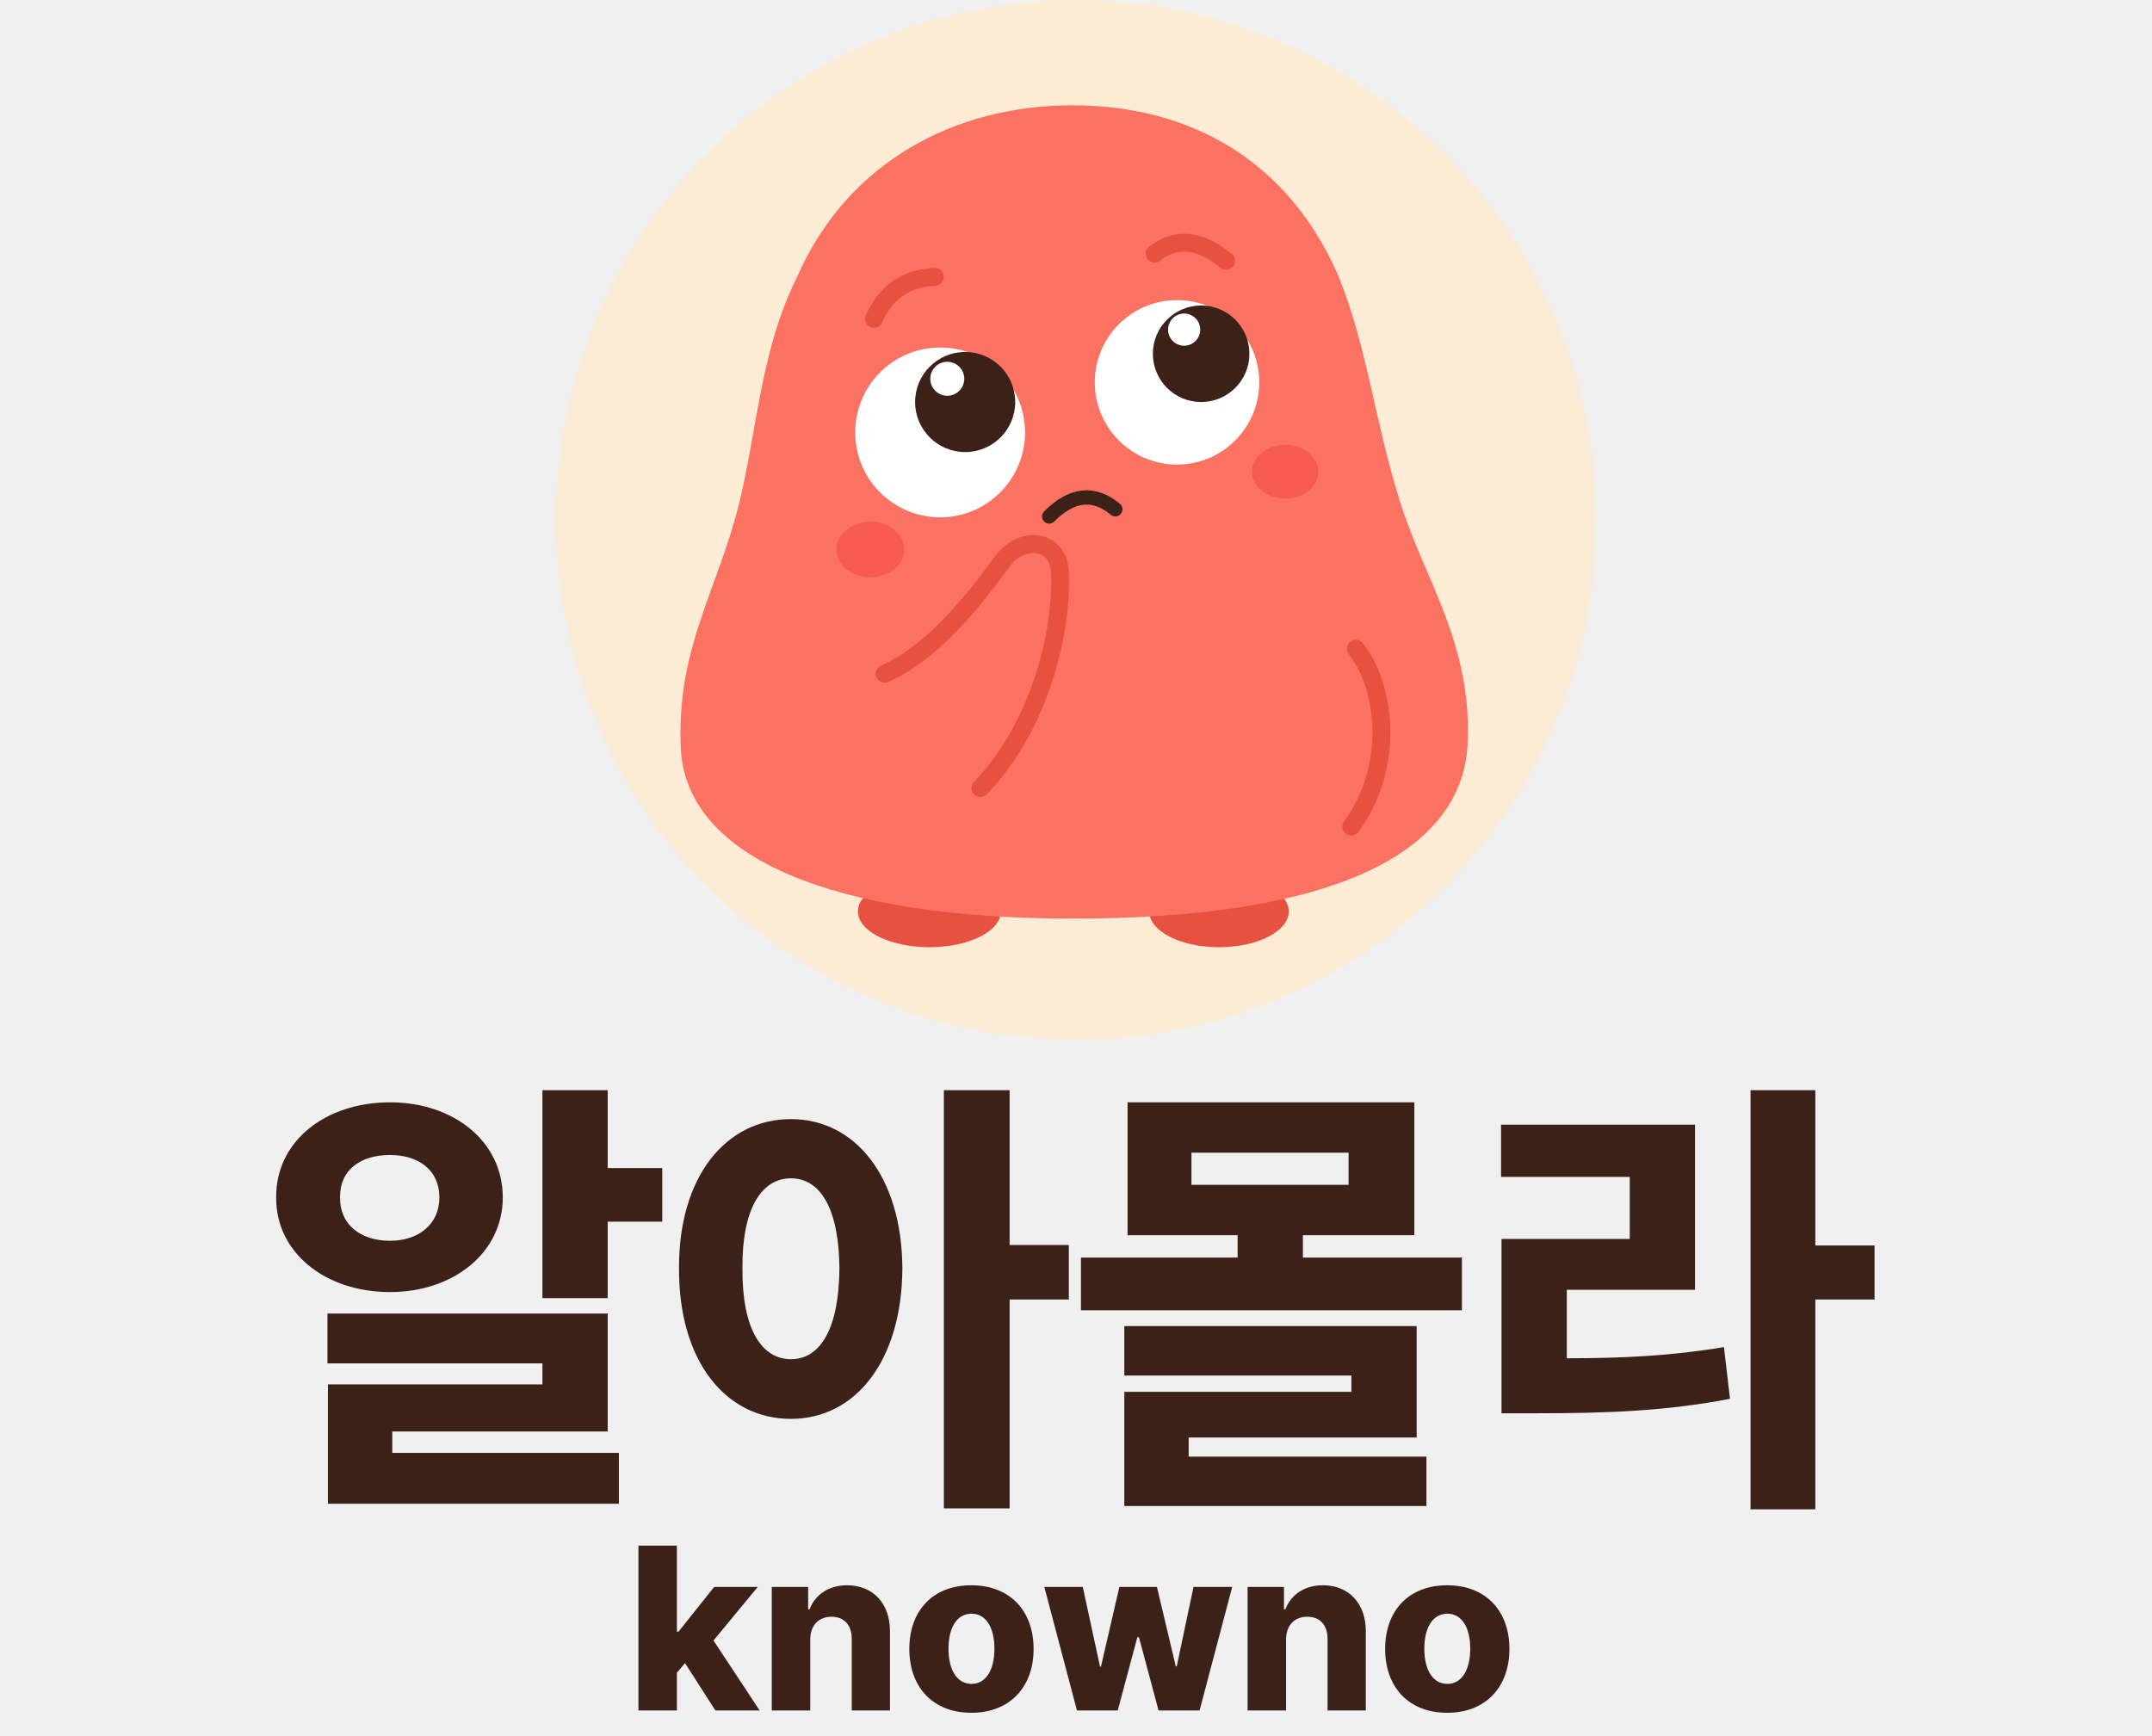
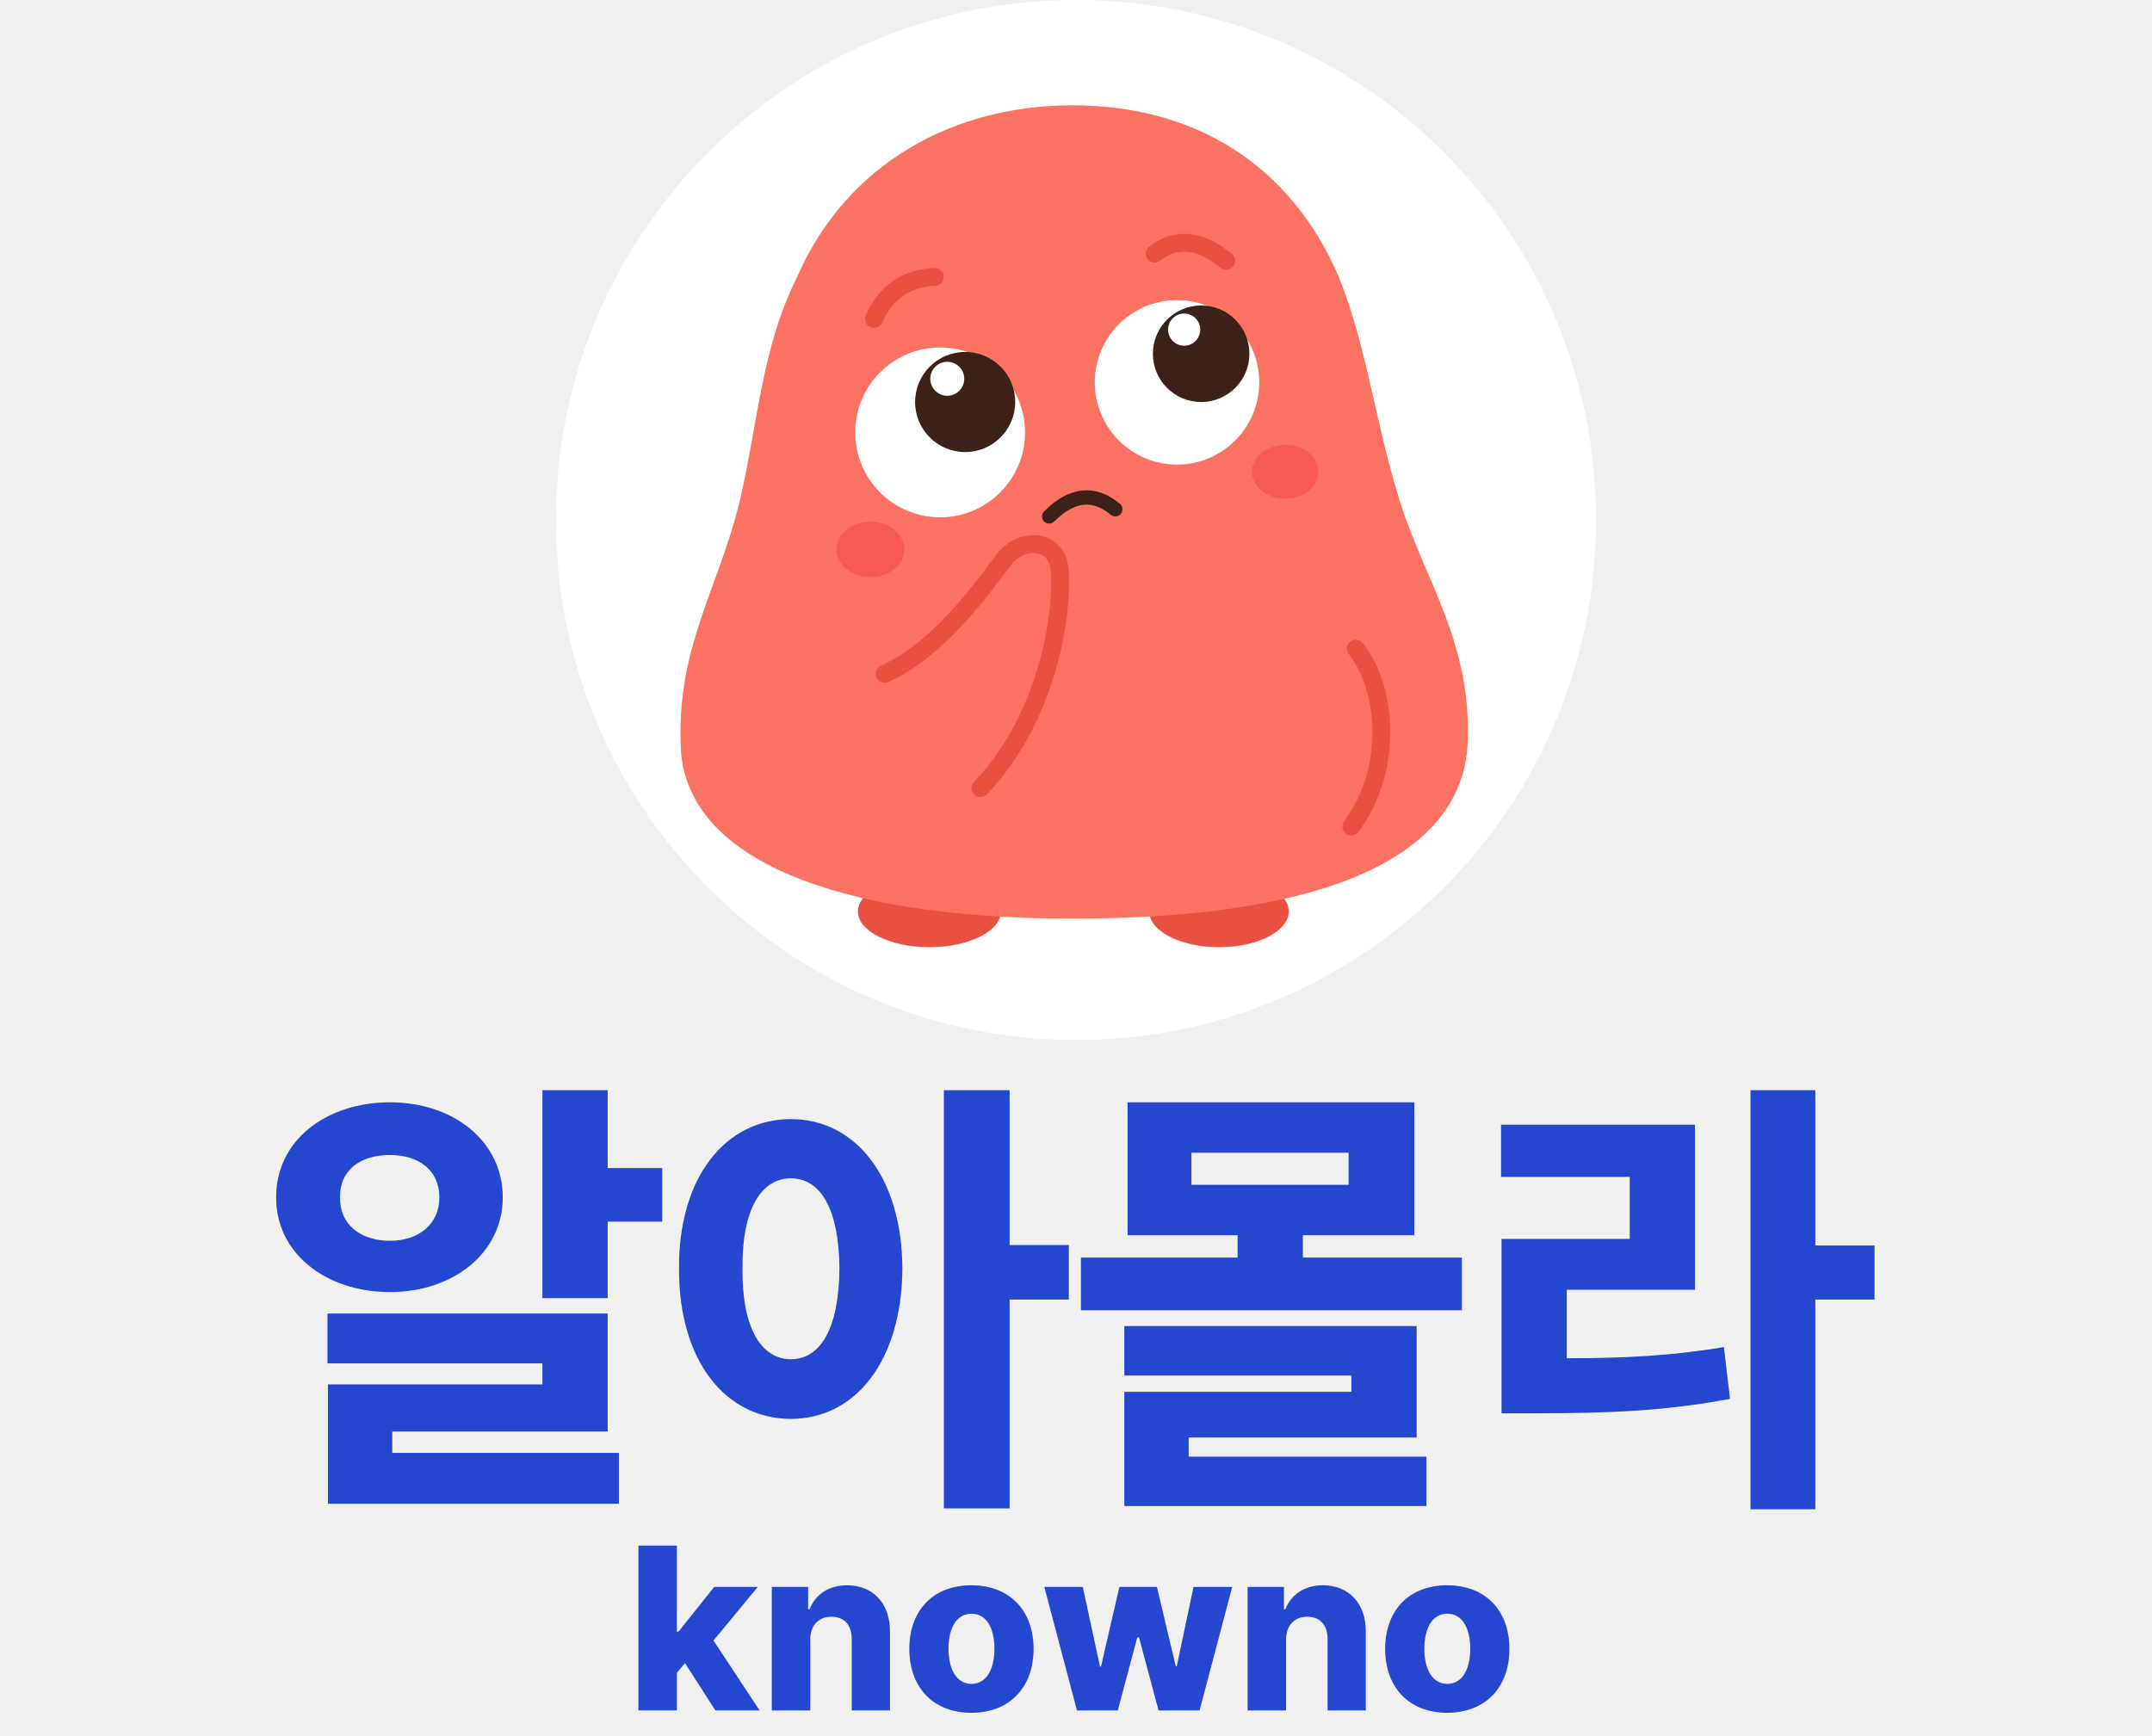
<svg xmlns="http://www.w3.org/2000/svg" viewBox="0 0 600 484" width="600" height="484">
  <g transform="translate(155 0) scale(0.2832031)">
-     <circle cx="512" cy="512" r="512" fill="#FCEBD5" />
+     <circle cx="512" cy="512" r="512" fill="#FFFFFF" />
    <g transform="translate(61.44 61.44) scale(0.88)">
      <g fill="#E8513F">
        <ellipse cx="348" cy="950" rx="80" ry="40" />
        <ellipse cx="672" cy="950" rx="78" ry="40" />
      </g>
      <path fill="#FB7262" d="M508 48C640 48 750 110 806 240C838 320 846 400 874 490C902 580 956 650 950 765C942 885 800 958 508 958C240 958 78 890 70 770C64 655 112 590 136 490C156 405 160 320 200 240C256 112 376 48 508 48Z" />
      <g fill="#F65A50">
        <ellipse cx="282" cy="545" rx="38" ry="31" />
        <ellipse cx="746" cy="458" rx="37" ry="30" />
      </g>
      <g class="eye">
        <circle cx="360" cy="414" r="95" fill="#FFFFFF" />
        <g class="pupil">
          <circle cx="388" cy="380" r="56" fill="#3B2118" />
          <circle cx="368" cy="354" r="19" fill="#FFFFFF" />
        </g>
      </g>
      <g class="eye">
        <circle cx="625" cy="358" r="92" fill="#FFFFFF" />
        <g class="pupil">
          <circle cx="652" cy="326" r="54" fill="#3B2118" />
          <circle cx="633" cy="299" r="18" fill="#FFFFFF" />
        </g>
      </g>
      <g fill="none" stroke="#E8513F" stroke-width="20" stroke-linecap="round" stroke-linejoin="round">
        <path d="M286 287Q306 242 354 240" />
        <path d="M600 214Q636 186 680 222" />
        <path d="M298 684C352 660 396 604 430 558C450 530 492 532 494 570C497 640 470 745 405 812" />
        <path d="M825 656C860 700 868 790 820 855" />
      </g>
      <path fill="none" stroke="#3B2118" stroke-width="16" stroke-linecap="round" d="M482 508Q520 470 556 500" />
    </g>
  </g>
-   <path fill="#3B2118" transform="translate(73.62 408.39) scale(0.13)" d="M737-803L597-803L597-357L737-357L737-521L854-521L854-636L737-636ZM737-324L136-324L136-217L597-217L597-172L137-172L137 84L761 84L761-25L275-25L275-71L737-71ZM270-777C131-777 25-693 26-573C25-455 131-370 270-370C407-370 512-455 512-573C512-693 407-777 270-777ZM270-664C331-664 376-632 376-573C376-515 331-480 270-480C207-480 162-515 163-573C162-632 207-664 270-664ZM1130-741C990-741 889-617 890-421C889-222 990-98 1130-98C1268-98 1368-222 1369-421C1368-617 1268-741 1130-741ZM1130-614C1193-614 1233-549 1234-421C1233-291 1193-226 1130-226C1067-226 1025-291 1026-421C1025-549 1067-614 1130-614ZM1599-803L1458-803L1458 94L1599 94L1599-354L1726-354L1726-471L1599-471ZM2569-444L2228-444L2228-492L2467-492L2467-777L1852-777L1852-492L2088-492L2088-444L1752-444L1752-331L2569-331ZM1989-669L2326-669L2326-600L1989-600ZM2472-297L1845-297L1845-191L2332-191L2332-156L1845-156L1845 89L2493 89L2493-17L1983-17L1983-58L2472-58ZM3327-803L3188-803L3188 96L3327 96L3327-354L3454-354L3454-470L3327-470ZM3069-729L2653-729L2653-617L2929-617L2929-484L2654-484L2654-110L2730-110C2883-110 3008-115 3144-141L3131-252C3018-233 2914-228 2794-228L2794-375L3069-375Z" />
-   <path fill="#3B2118" transform="translate(174.555 476.955) scale(0.065)" d="M53 0L218 0L218-162L253-203L383 0L573 0L375-300L565-530L378-530L225-338L218-338L218-707L53-707ZM790-304C790-365 826-402 881-402C936-402 968-366 968-307L968 0L1132 0L1132-338C1133-458 1060-537 948-537C870-537 812-498 787-434L781-434L781-530L625-530L625 0L790 0ZM1481 10C1647 10 1748-101 1748-264C1748-427 1647-537 1481-537C1315-537 1215-427 1215-264C1215-101 1315 10 1481 10ZM1482-114C1418-114 1383-176 1383-265C1383-354 1418-415 1482-415C1545-415 1580-354 1580-265C1580-176 1545-114 1482-114ZM1934 0L2109 0L2193-314L2200-314L2284 0L2460 0L2600-530L2434-530L2362-189L2358-189L2277-530L2116-530L2037-188L2033-188L1959-530L1794-530ZM2831-304C2831-365 2867-402 2922-402C2977-402 3009-366 3009-307L3009 0L3173 0L3173-338C3174-458 3101-537 2989-537C2911-537 2853-498 2828-434L2822-434L2822-530L2666-530L2666 0L2831 0ZM3522 10C3688 10 3789-101 3789-264C3789-427 3688-537 3522-537C3356-537 3256-427 3256-264C3256-101 3356 10 3522 10ZM3523-114C3459-114 3424-176 3424-265C3424-354 3459-415 3523-415C3586-415 3621-354 3621-265C3621-176 3586-114 3523-114Z" />
+   <path fill="#2547D0" transform="translate(73.62 408.39) scale(0.13)" d="M737-803L597-803L597-357L737-357L737-521L854-521L854-636L737-636ZM737-324L136-324L136-217L597-217L597-172L137-172L137 84L761 84L761-25L275-25L275-71L737-71ZM270-777C131-777 25-693 26-573C25-455 131-370 270-370C407-370 512-455 512-573C512-693 407-777 270-777ZM270-664C331-664 376-632 376-573C376-515 331-480 270-480C207-480 162-515 163-573C162-632 207-664 270-664ZM1130-741C990-741 889-617 890-421C889-222 990-98 1130-98C1268-98 1368-222 1369-421C1368-617 1268-741 1130-741ZM1130-614C1193-614 1233-549 1234-421C1233-291 1193-226 1130-226C1067-226 1025-291 1026-421C1025-549 1067-614 1130-614ZM1599-803L1458-803L1458 94L1599 94L1599-354L1726-354L1726-471L1599-471ZM2569-444L2228-444L2228-492L2467-492L2467-777L1852-777L1852-492L2088-492L2088-444L1752-444L1752-331L2569-331ZM1989-669L2326-669L2326-600L1989-600ZM2472-297L1845-297L1845-191L2332-191L2332-156L1845-156L1845 89L2493 89L2493-17L1983-17L1983-58L2472-58ZM3327-803L3188-803L3188 96L3327 96L3327-354L3454-354L3454-470L3327-470ZM3069-729L2653-729L2653-617L2929-617L2929-484L2654-484L2654-110L2730-110C2883-110 3008-115 3144-141L3131-252C3018-233 2914-228 2794-228L2794-375L3069-375Z" />
+   <path fill="#2547D0" transform="translate(174.555 476.955) scale(0.065)" d="M53 0L218 0L218-162L253-203L383 0L573 0L375-300L565-530L378-530L225-338L218-338L218-707L53-707ZM790-304C790-365 826-402 881-402C936-402 968-366 968-307L968 0L1132 0L1132-338C1133-458 1060-537 948-537C870-537 812-498 787-434L781-434L781-530L625-530L625 0L790 0ZM1481 10C1647 10 1748-101 1748-264C1748-427 1647-537 1481-537C1315-537 1215-427 1215-264C1215-101 1315 10 1481 10ZM1482-114C1418-114 1383-176 1383-265C1383-354 1418-415 1482-415C1545-415 1580-354 1580-265C1580-176 1545-114 1482-114ZM1934 0L2109 0L2193-314L2200-314L2284 0L2460 0L2600-530L2434-530L2362-189L2358-189L2277-530L2116-530L2037-188L2033-188L1959-530L1794-530ZM2831-304C2831-365 2867-402 2922-402C2977-402 3009-366 3009-307L3009 0L3173 0L3173-338C3174-458 3101-537 2989-537C2911-537 2853-498 2828-434L2822-434L2822-530L2666-530L2666 0L2831 0ZM3522 10C3688 10 3789-101 3789-264C3789-427 3688-537 3522-537C3356-537 3256-427 3256-264C3256-101 3356 10 3522 10ZM3523-114C3459-114 3424-176 3424-265C3424-354 3459-415 3523-415C3586-415 3621-354 3621-265C3621-176 3586-114 3523-114Z" />
</svg>
